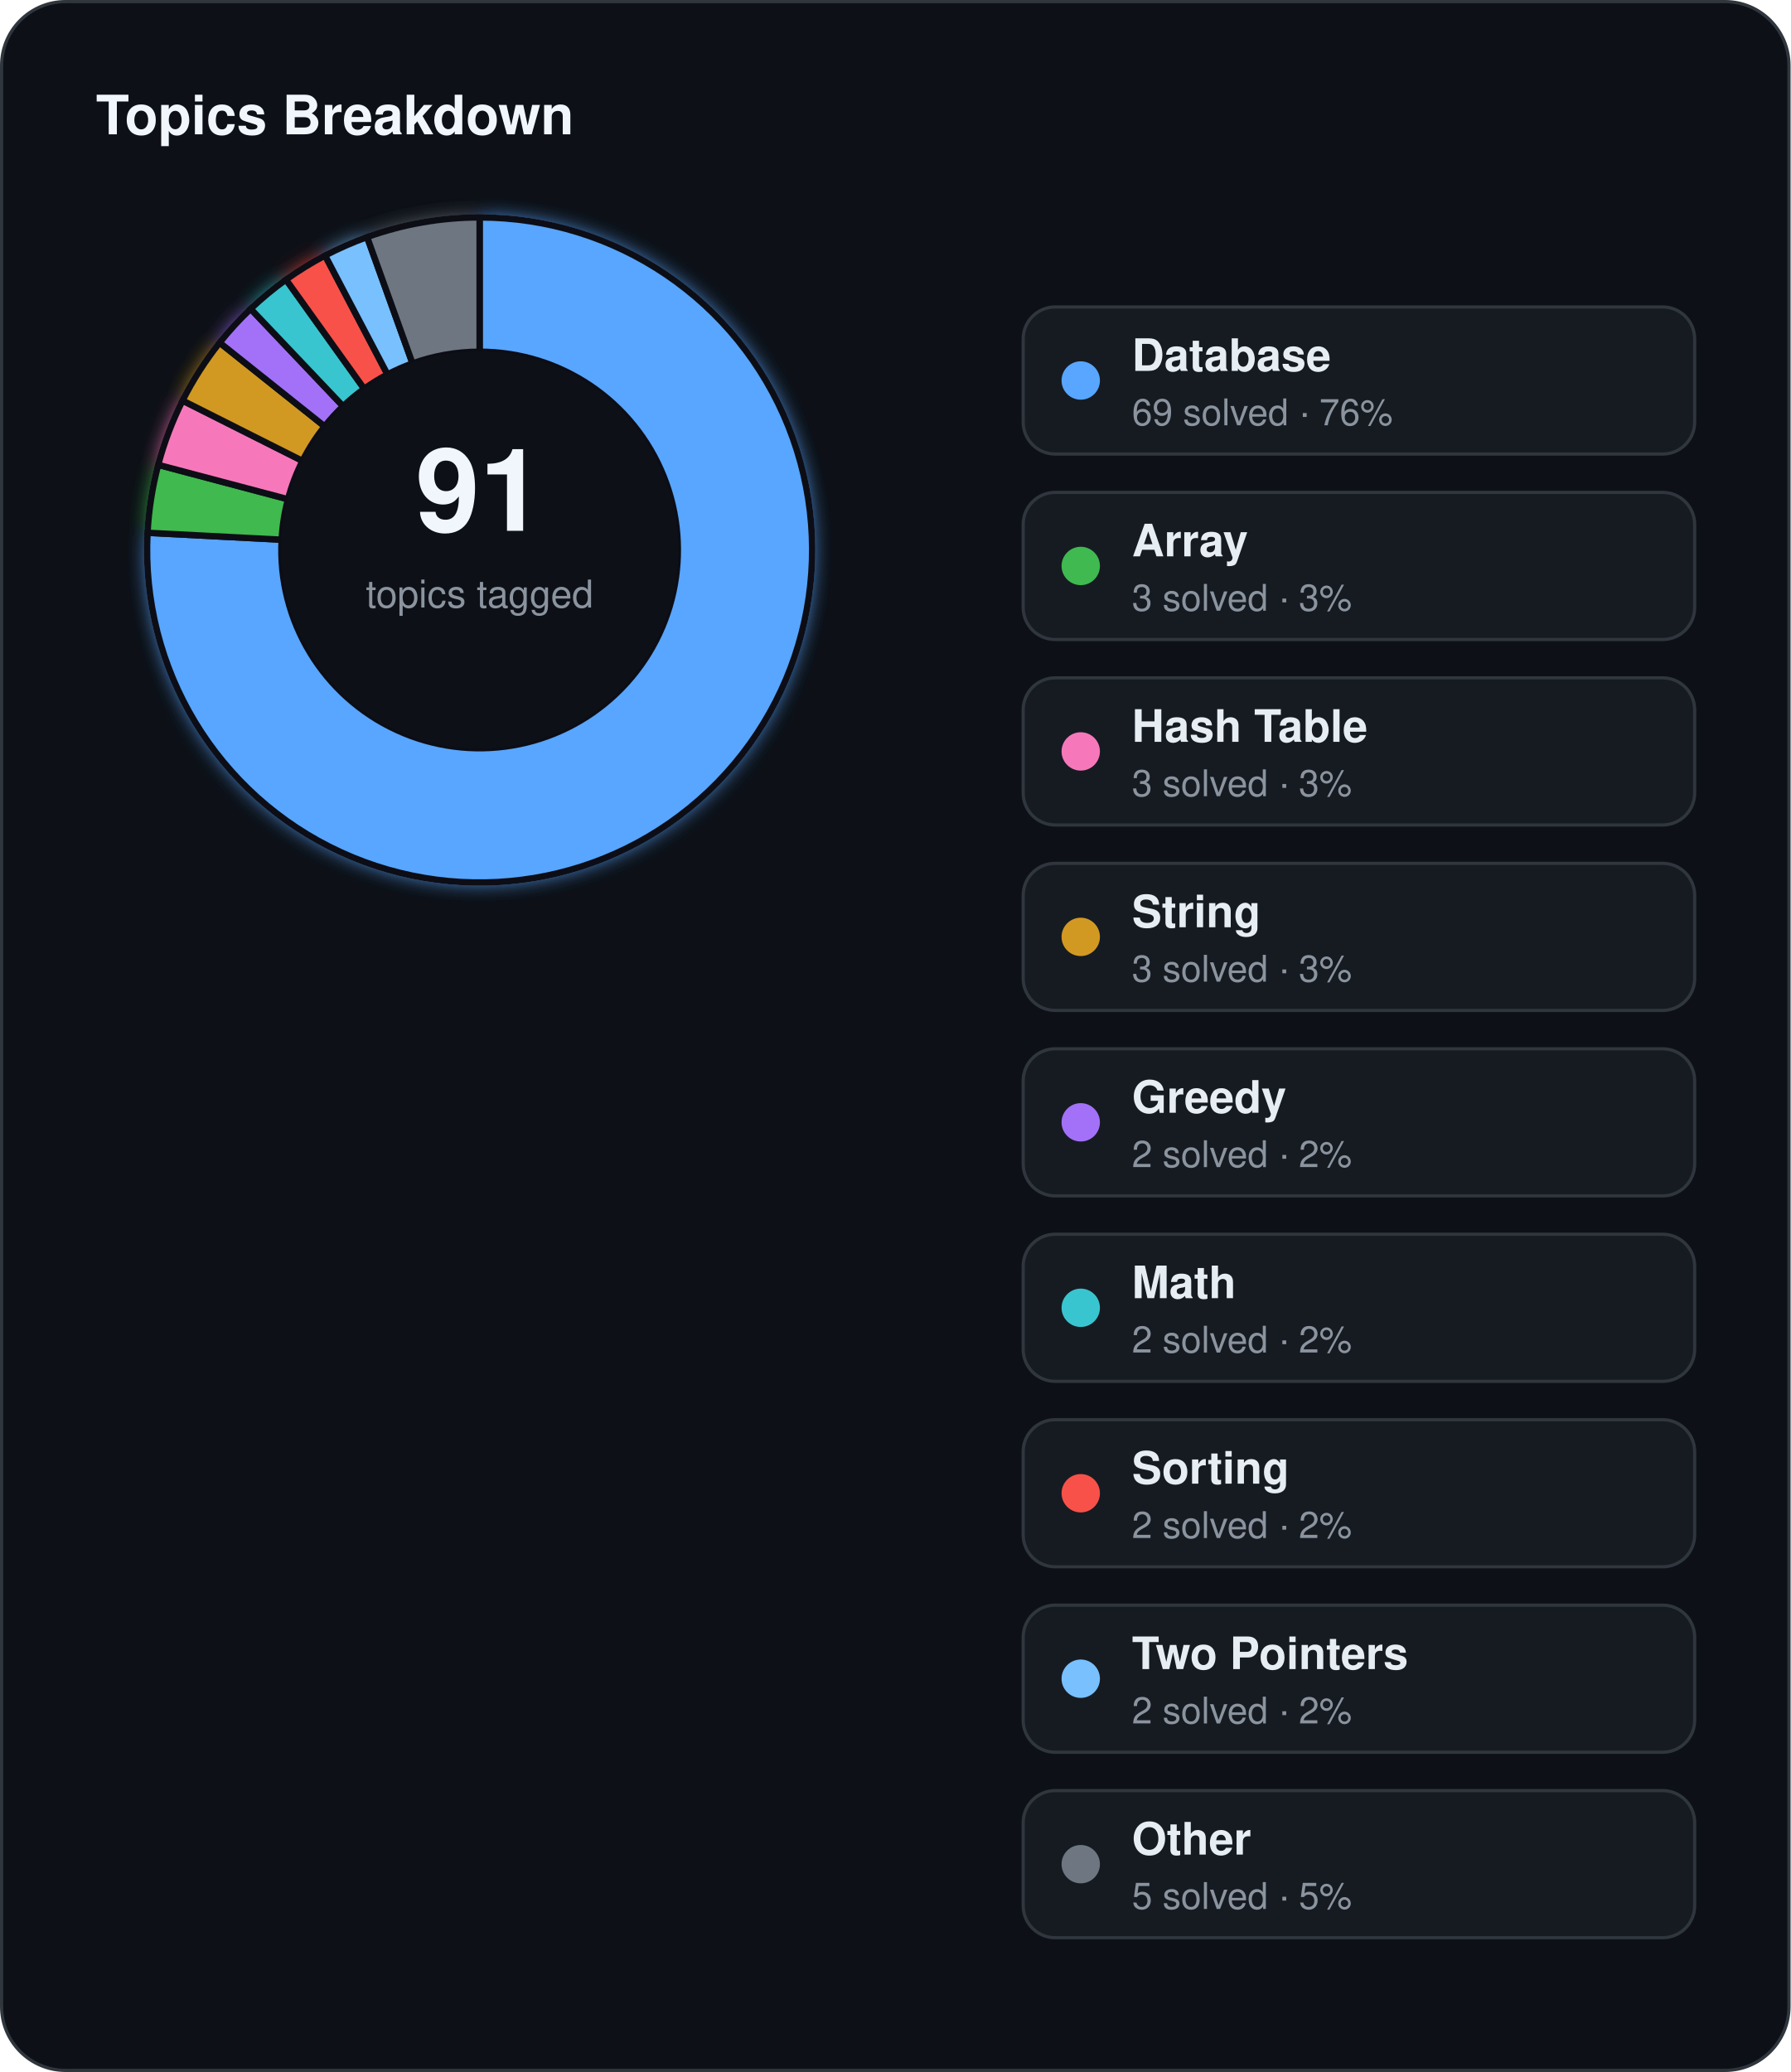
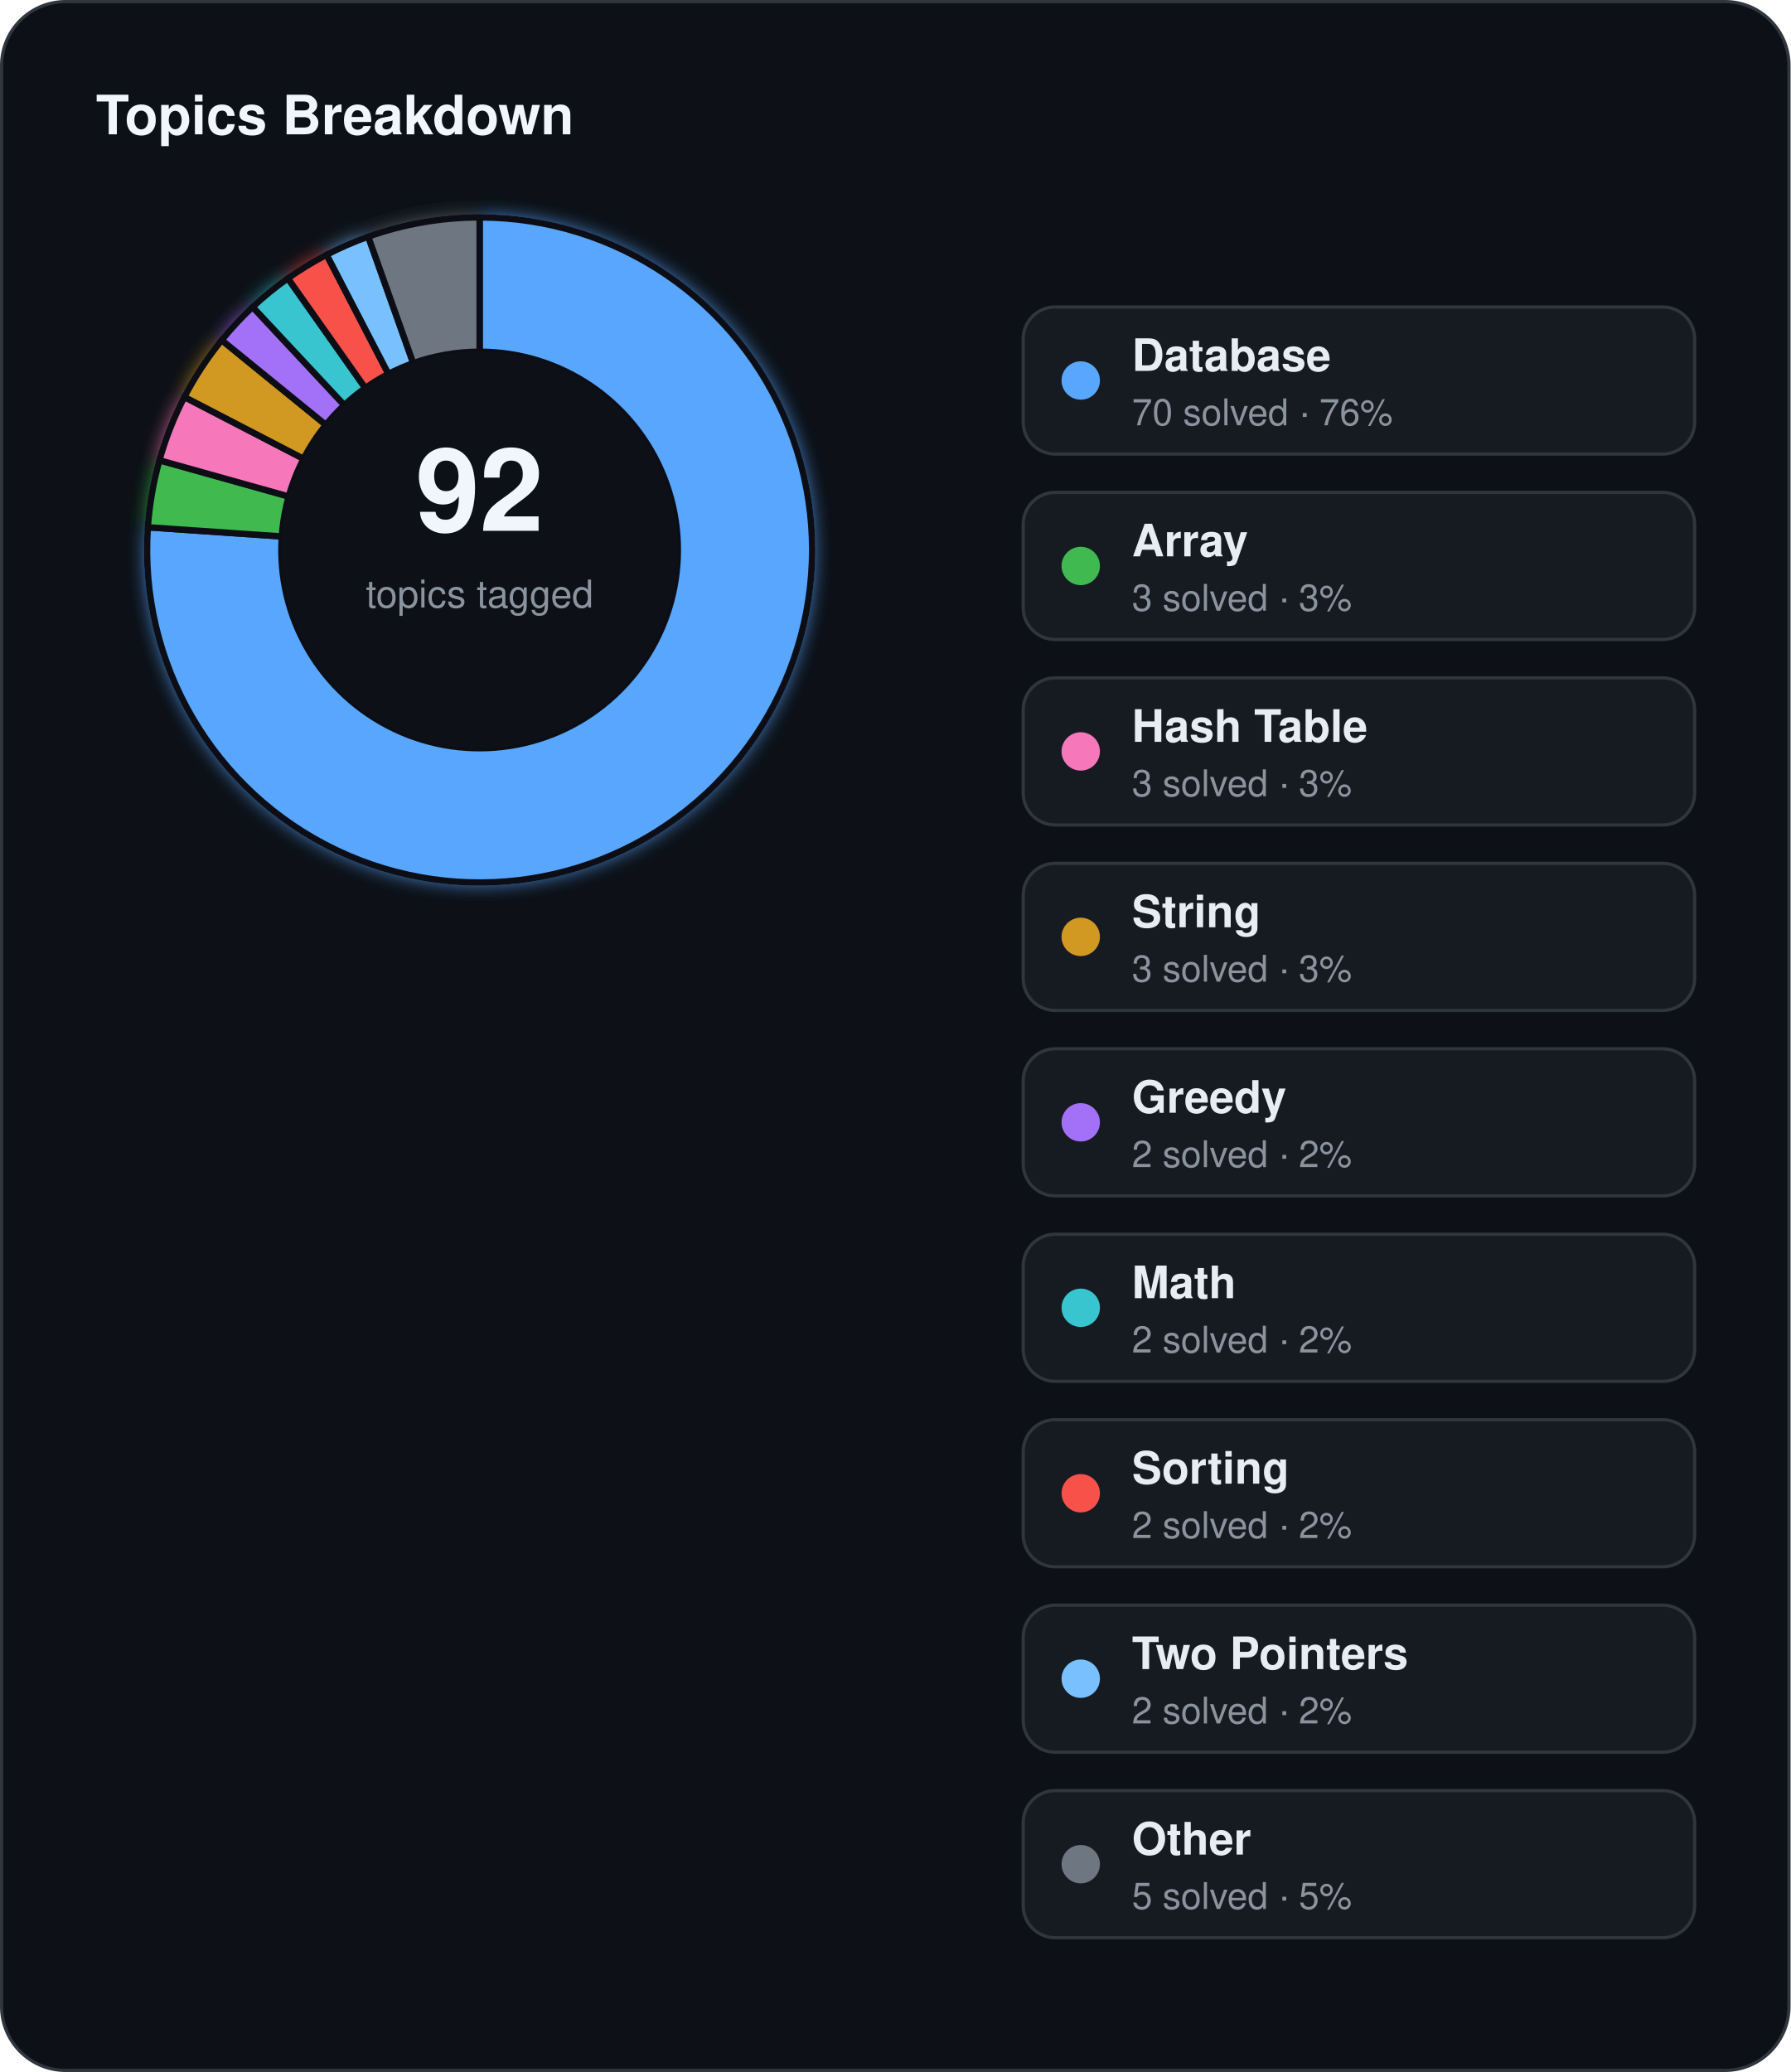
<svg xmlns="http://www.w3.org/2000/svg" width="560" height="648" viewBox="0 0 560 648">
  <defs>
    <filter id="topics-glow" x="-60%" y="-60%" width="220%" height="220%">
      <feGaussianBlur stdDeviation="3" result="blur" />
      <feMerge>
        <feMergeNode in="blur" />
        <feMergeNode in="SourceGraphic" />
      </feMerge>
    </filter>
  </defs>
  <rect x="0.5" y="0.5" width="559" height="647" rx="20" fill="#0d1117" stroke="#30363d" stroke-width="1" />
  <text x="30" y="42" fill="#f0f6fc" font-family="Segoe UI, Helvetica, Arial, sans-serif" font-size="17" font-weight="700">Topics Breakdown</text>
  <g filter="url(#topics-glow)">
-     <path d="M 150.00,68.00 A 104,104 0 1 1 46.14,166.62 L 88.08,168.79 A 62,62 0 1 0 150.00,110.00 Z" fill="#58a6ff" stroke="#0d1117" stroke-width="2" />
-     <path d="M 46.14,166.62 A 104,104 0 0 1 49.47,145.37 L 90.07,156.13 A 62,62 0 0 0 88.08,168.79 Z" fill="#3fb950" stroke="#0d1117" stroke-width="2" />
-     <path d="M 49.47,145.37 A 104,104 0 0 1 57.09,125.27 L 94.61,144.14 A 62,62 0 0 0 90.07,156.13 Z" fill="#f778ba" stroke="#0d1117" stroke-width="2" />
-     <path d="M 57.09,125.27 A 104,104 0 0 1 68.69,107.16 L 101.53,133.34 A 62,62 0 0 0 94.61,144.14 Z" fill="#d29922" stroke="#0d1117" stroke-width="2" />
-     <path d="M 68.69,107.16 A 104,104 0 0 1 78.39,96.58 L 107.31,127.04 A 62,62 0 0 0 101.53,133.34 Z" fill="#a371f7" stroke="#0d1117" stroke-width="2" />
-     <path d="M 78.39,96.58 A 104,104 0 0 1 89.45,87.44 L 113.90,121.59 A 62,62 0 0 0 107.31,127.04 Z" fill="#39c5cf" stroke="#0d1117" stroke-width="2" />
-     <path d="M 89.45,87.44 A 104,104 0 0 1 101.67,79.91 L 121.19,117.10 A 62,62 0 0 0 113.90,121.59 Z" fill="#f85149" stroke="#0d1117" stroke-width="2" />
-     <path d="M 101.67,79.91 A 104,104 0 0 1 114.81,74.14 L 129.02,113.66 A 62,62 0 0 0 121.19,117.10 Z" fill="#79c0ff" stroke="#0d1117" stroke-width="2" />
-     <path d="M 114.81,74.14 A 104,104 0 0 1 150.00,68.00 L 150.00,110.00 A 62,62 0 0 0 129.02,113.66 Z" fill="#6e7681" stroke="#0d1117" stroke-width="2" />
+     <path d="M 150.00,68.00 A 104,104 0 1 1 46.24,164.90 L 88.14,167.77 A 62,62 0 1 0 150.00,110.00 Z" fill="#58a6ff" stroke="#0d1117" stroke-width="2" />
+     <path d="M 46.24,164.90 A 104,104 0 0 1 49.86,143.94 L 90.30,155.27 A 62,62 0 0 0 88.14,167.77 Z" fill="#3fb950" stroke="#0d1117" stroke-width="2" />
+     <path d="M 49.86,143.94 A 104,104 0 0 1 57.66,124.15 L 94.95,143.48 A 62,62 0 0 0 90.30,155.27 Z" fill="#f778ba" stroke="#0d1117" stroke-width="2" />
+     <path d="M 57.66,124.15 A 104,104 0 0 1 69.33,106.37 L 101.91,132.87 A 62,62 0 0 0 94.95,143.48 Z" fill="#d29922" stroke="#0d1117" stroke-width="2" />
+     <path d="M 69.33,106.37 A 104,104 0 0 1 79.01,95.99 L 107.68,126.69 A 62,62 0 0 0 101.91,132.87 Z" fill="#a371f7" stroke="#0d1117" stroke-width="2" />
+     <path d="M 79.01,95.99 A 104,104 0 0 1 90.03,87.04 L 114.25,121.35 A 62,62 0 0 0 107.68,126.69 Z" fill="#39c5cf" stroke="#0d1117" stroke-width="2" />
+     <path d="M 90.03,87.04 A 104,104 0 0 1 102.15,79.66 L 121.48,116.95 A 62,62 0 0 0 114.25,121.35 Z" fill="#f85149" stroke="#0d1117" stroke-width="2" />
+     <path d="M 102.15,79.66 A 104,104 0 0 1 115.17,74.00 L 129.24,113.58 A 62,62 0 0 0 121.48,116.95 Z" fill="#79c0ff" stroke="#0d1117" stroke-width="2" />
+     <path d="M 115.17,74.00 A 104,104 0 0 1 150.00,68.00 L 150.00,110.00 A 62,62 0 0 0 129.24,113.58 Z" fill="#6e7681" stroke="#0d1117" stroke-width="2" />
  </g>
  <circle cx="150" cy="172" r="62" fill="#0d1117" />
-   <text x="150" y="166" text-anchor="middle" fill="#f0f6fc" font-family="Segoe UI, Helvetica, Arial, sans-serif" font-size="36" font-weight="700">91</text>
+   <text x="150" y="166" text-anchor="middle" fill="#f0f6fc" font-family="Segoe UI, Helvetica, Arial, sans-serif" font-size="36" font-weight="700">92</text>
  <text x="150" y="190" text-anchor="middle" fill="#8b949e" font-family="Segoe UI, Helvetica, Arial, sans-serif" font-size="12">topics tagged</text>
  <rect x="320" y="96" width="210" height="46" rx="10" fill="#161b22" stroke="#30363d" stroke-width="1" />
  <circle cx="338" cy="119" r="6" fill="#58a6ff" />
  <text x="354" y="116" fill="#e6edf3" font-family="Segoe UI, Helvetica, Arial, sans-serif" font-size="14" font-weight="600">Database</text>
-   <text x="354" y="133" fill="#8b949e" font-family="Segoe UI, Helvetica, Arial, sans-serif" font-size="11.5">69 solved · 76%</text>
+   <text x="354" y="133" fill="#8b949e" font-family="Segoe UI, Helvetica, Arial, sans-serif" font-size="11.5">70 solved · 76%</text>
  <rect x="320" y="154" width="210" height="46" rx="10" fill="#161b22" stroke="#30363d" stroke-width="1" />
  <circle cx="338" cy="177" r="6" fill="#3fb950" />
  <text x="354" y="174" fill="#e6edf3" font-family="Segoe UI, Helvetica, Arial, sans-serif" font-size="14" font-weight="600">Array</text>
  <text x="354" y="191" fill="#8b949e" font-family="Segoe UI, Helvetica, Arial, sans-serif" font-size="11.5">3 solved · 3%</text>
  <rect x="320" y="212" width="210" height="46" rx="10" fill="#161b22" stroke="#30363d" stroke-width="1" />
  <circle cx="338" cy="235" r="6" fill="#f778ba" />
  <text x="354" y="232" fill="#e6edf3" font-family="Segoe UI, Helvetica, Arial, sans-serif" font-size="14" font-weight="600">Hash Table</text>
  <text x="354" y="249" fill="#8b949e" font-family="Segoe UI, Helvetica, Arial, sans-serif" font-size="11.5">3 solved · 3%</text>
  <rect x="320" y="270" width="210" height="46" rx="10" fill="#161b22" stroke="#30363d" stroke-width="1" />
  <circle cx="338" cy="293" r="6" fill="#d29922" />
  <text x="354" y="290" fill="#e6edf3" font-family="Segoe UI, Helvetica, Arial, sans-serif" font-size="14" font-weight="600">String</text>
  <text x="354" y="307" fill="#8b949e" font-family="Segoe UI, Helvetica, Arial, sans-serif" font-size="11.5">3 solved · 3%</text>
  <rect x="320" y="328" width="210" height="46" rx="10" fill="#161b22" stroke="#30363d" stroke-width="1" />
  <circle cx="338" cy="351" r="6" fill="#a371f7" />
  <text x="354" y="348" fill="#e6edf3" font-family="Segoe UI, Helvetica, Arial, sans-serif" font-size="14" font-weight="600">Greedy</text>
  <text x="354" y="365" fill="#8b949e" font-family="Segoe UI, Helvetica, Arial, sans-serif" font-size="11.5">2 solved · 2%</text>
  <rect x="320" y="386" width="210" height="46" rx="10" fill="#161b22" stroke="#30363d" stroke-width="1" />
  <circle cx="338" cy="409" r="6" fill="#39c5cf" />
  <text x="354" y="406" fill="#e6edf3" font-family="Segoe UI, Helvetica, Arial, sans-serif" font-size="14" font-weight="600">Math</text>
  <text x="354" y="423" fill="#8b949e" font-family="Segoe UI, Helvetica, Arial, sans-serif" font-size="11.5">2 solved · 2%</text>
  <rect x="320" y="444" width="210" height="46" rx="10" fill="#161b22" stroke="#30363d" stroke-width="1" />
  <circle cx="338" cy="467" r="6" fill="#f85149" />
  <text x="354" y="464" fill="#e6edf3" font-family="Segoe UI, Helvetica, Arial, sans-serif" font-size="14" font-weight="600">Sorting</text>
  <text x="354" y="481" fill="#8b949e" font-family="Segoe UI, Helvetica, Arial, sans-serif" font-size="11.5">2 solved · 2%</text>
  <rect x="320" y="502" width="210" height="46" rx="10" fill="#161b22" stroke="#30363d" stroke-width="1" />
  <circle cx="338" cy="525" r="6" fill="#79c0ff" />
  <text x="354" y="522" fill="#e6edf3" font-family="Segoe UI, Helvetica, Arial, sans-serif" font-size="14" font-weight="600">Two Pointers</text>
  <text x="354" y="539" fill="#8b949e" font-family="Segoe UI, Helvetica, Arial, sans-serif" font-size="11.5">2 solved · 2%</text>
  <rect x="320" y="560" width="210" height="46" rx="10" fill="#161b22" stroke="#30363d" stroke-width="1" />
  <circle cx="338" cy="583" r="6" fill="#6e7681" />
  <text x="354" y="580" fill="#e6edf3" font-family="Segoe UI, Helvetica, Arial, sans-serif" font-size="14" font-weight="600">Other</text>
  <text x="354" y="597" fill="#8b949e" font-family="Segoe UI, Helvetica, Arial, sans-serif" font-size="11.5">5 solved · 5%</text>
</svg>
